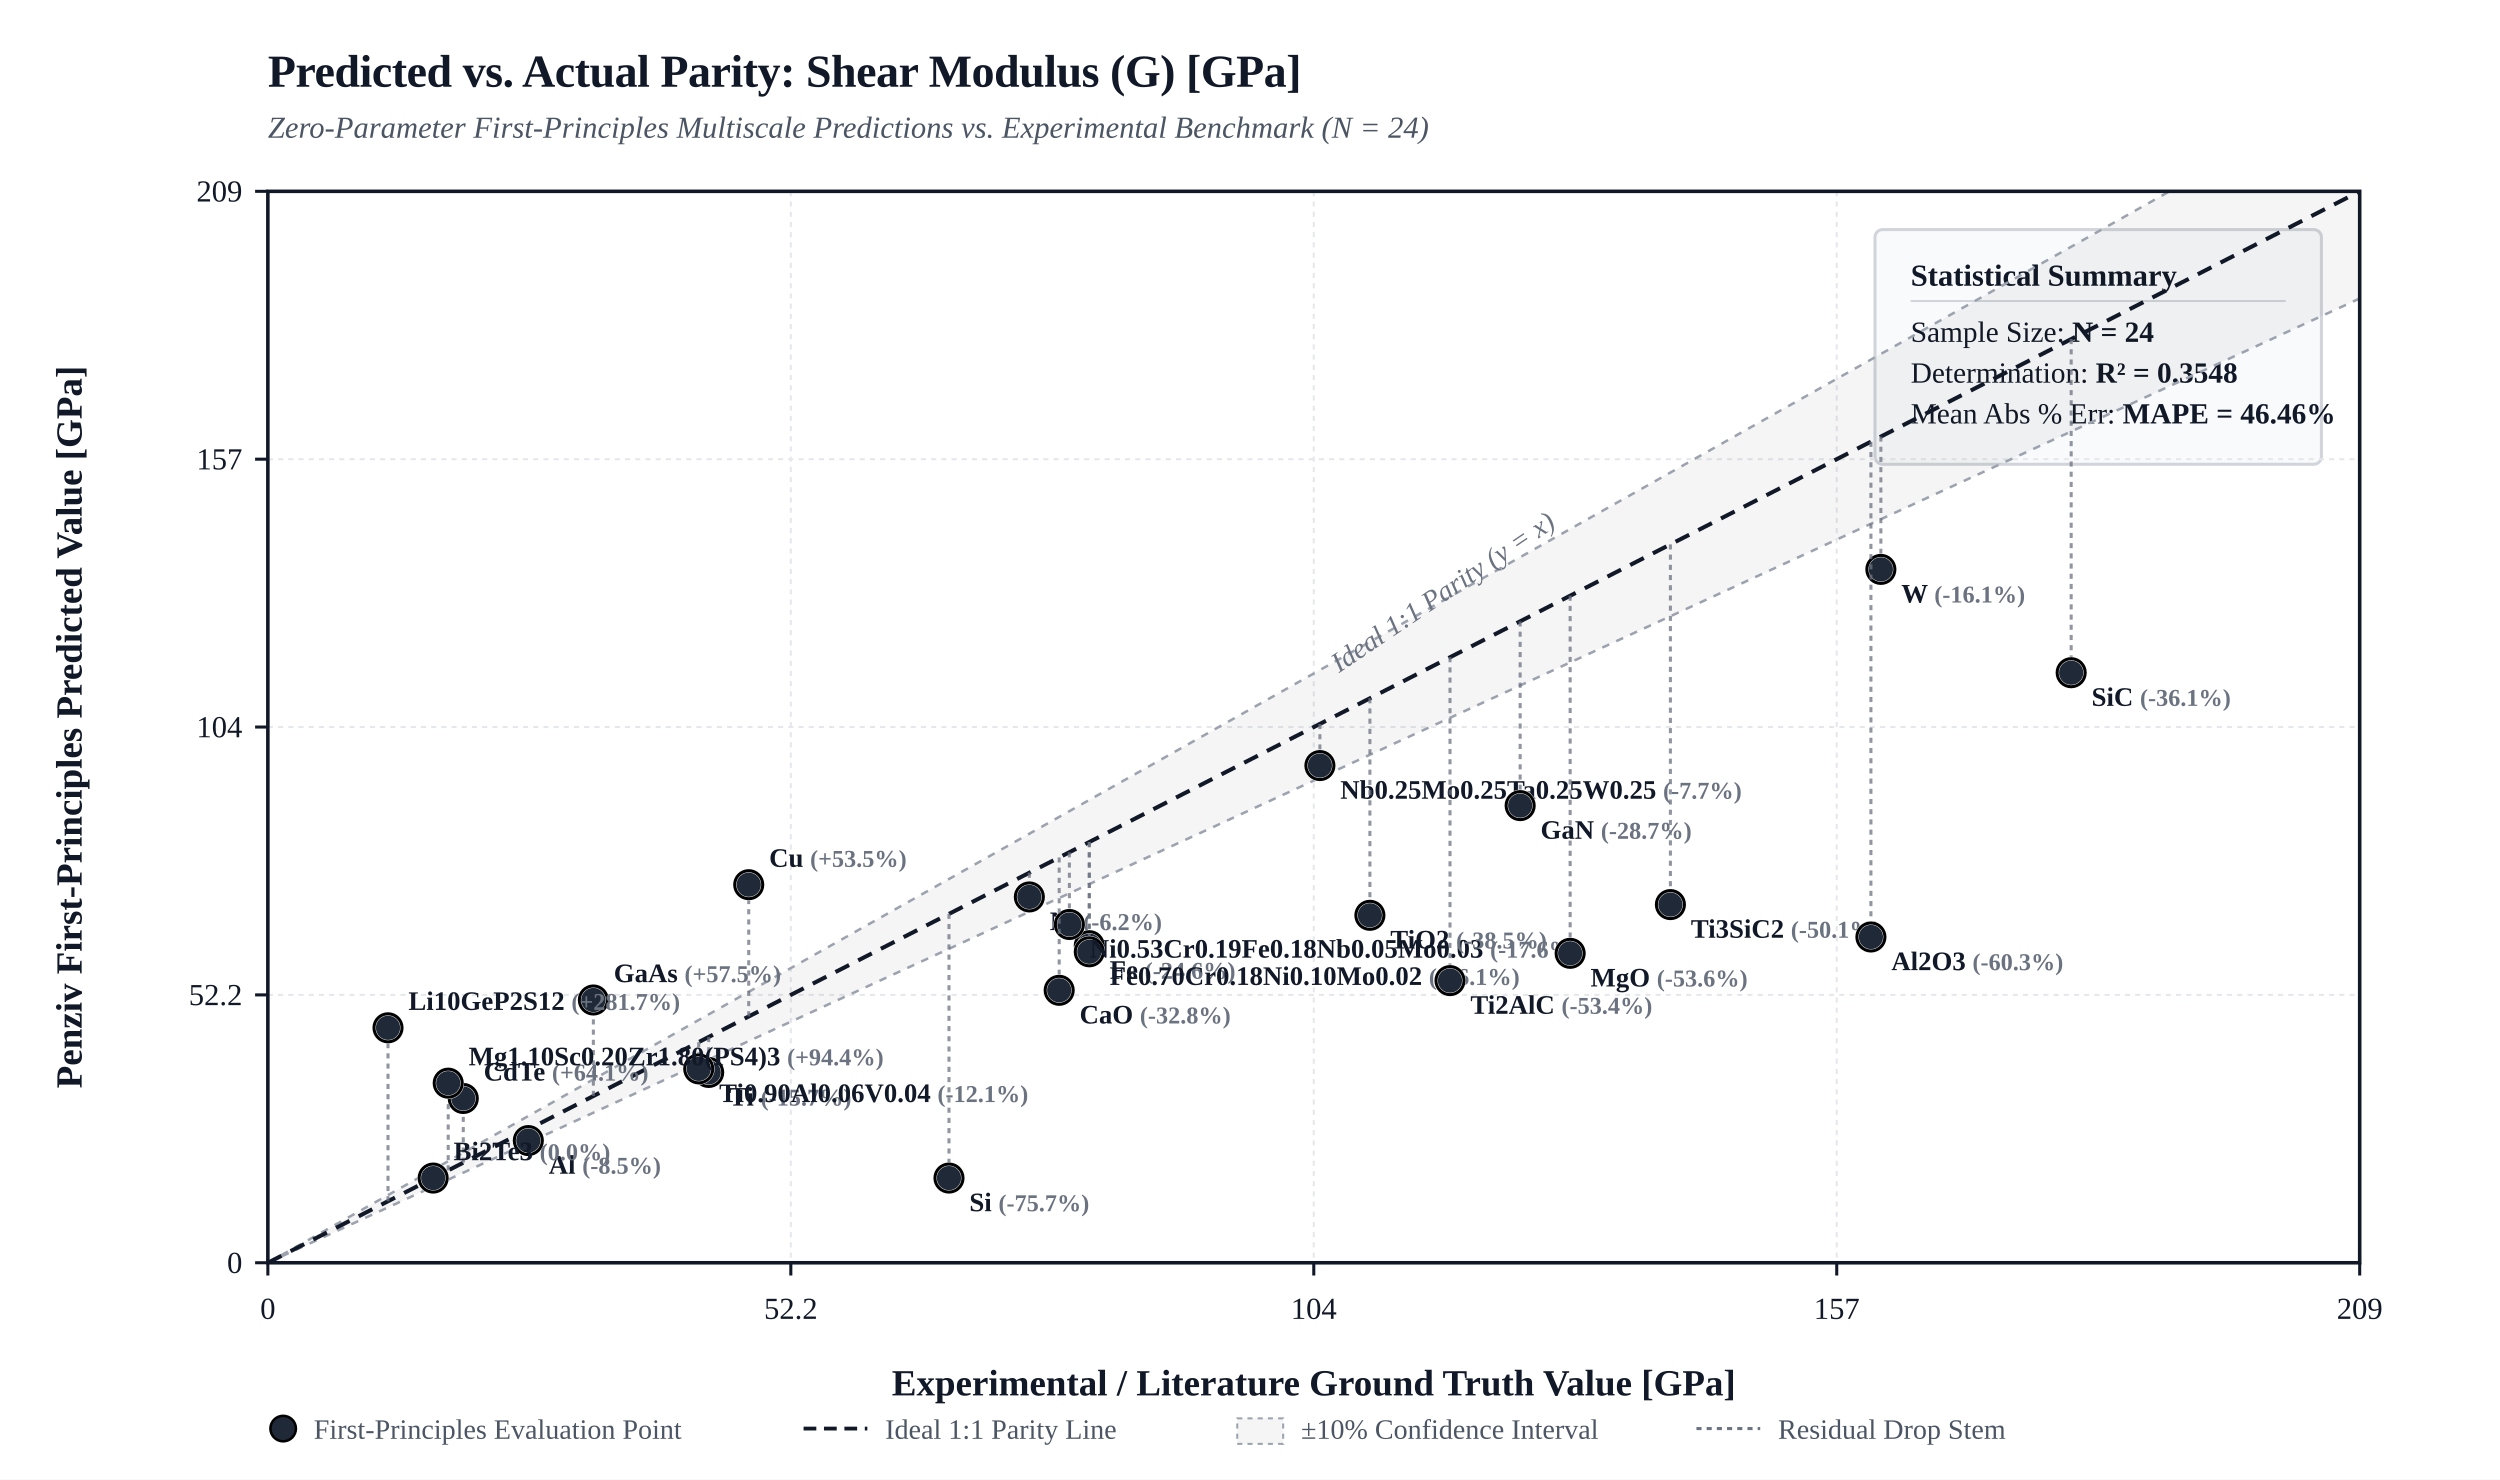
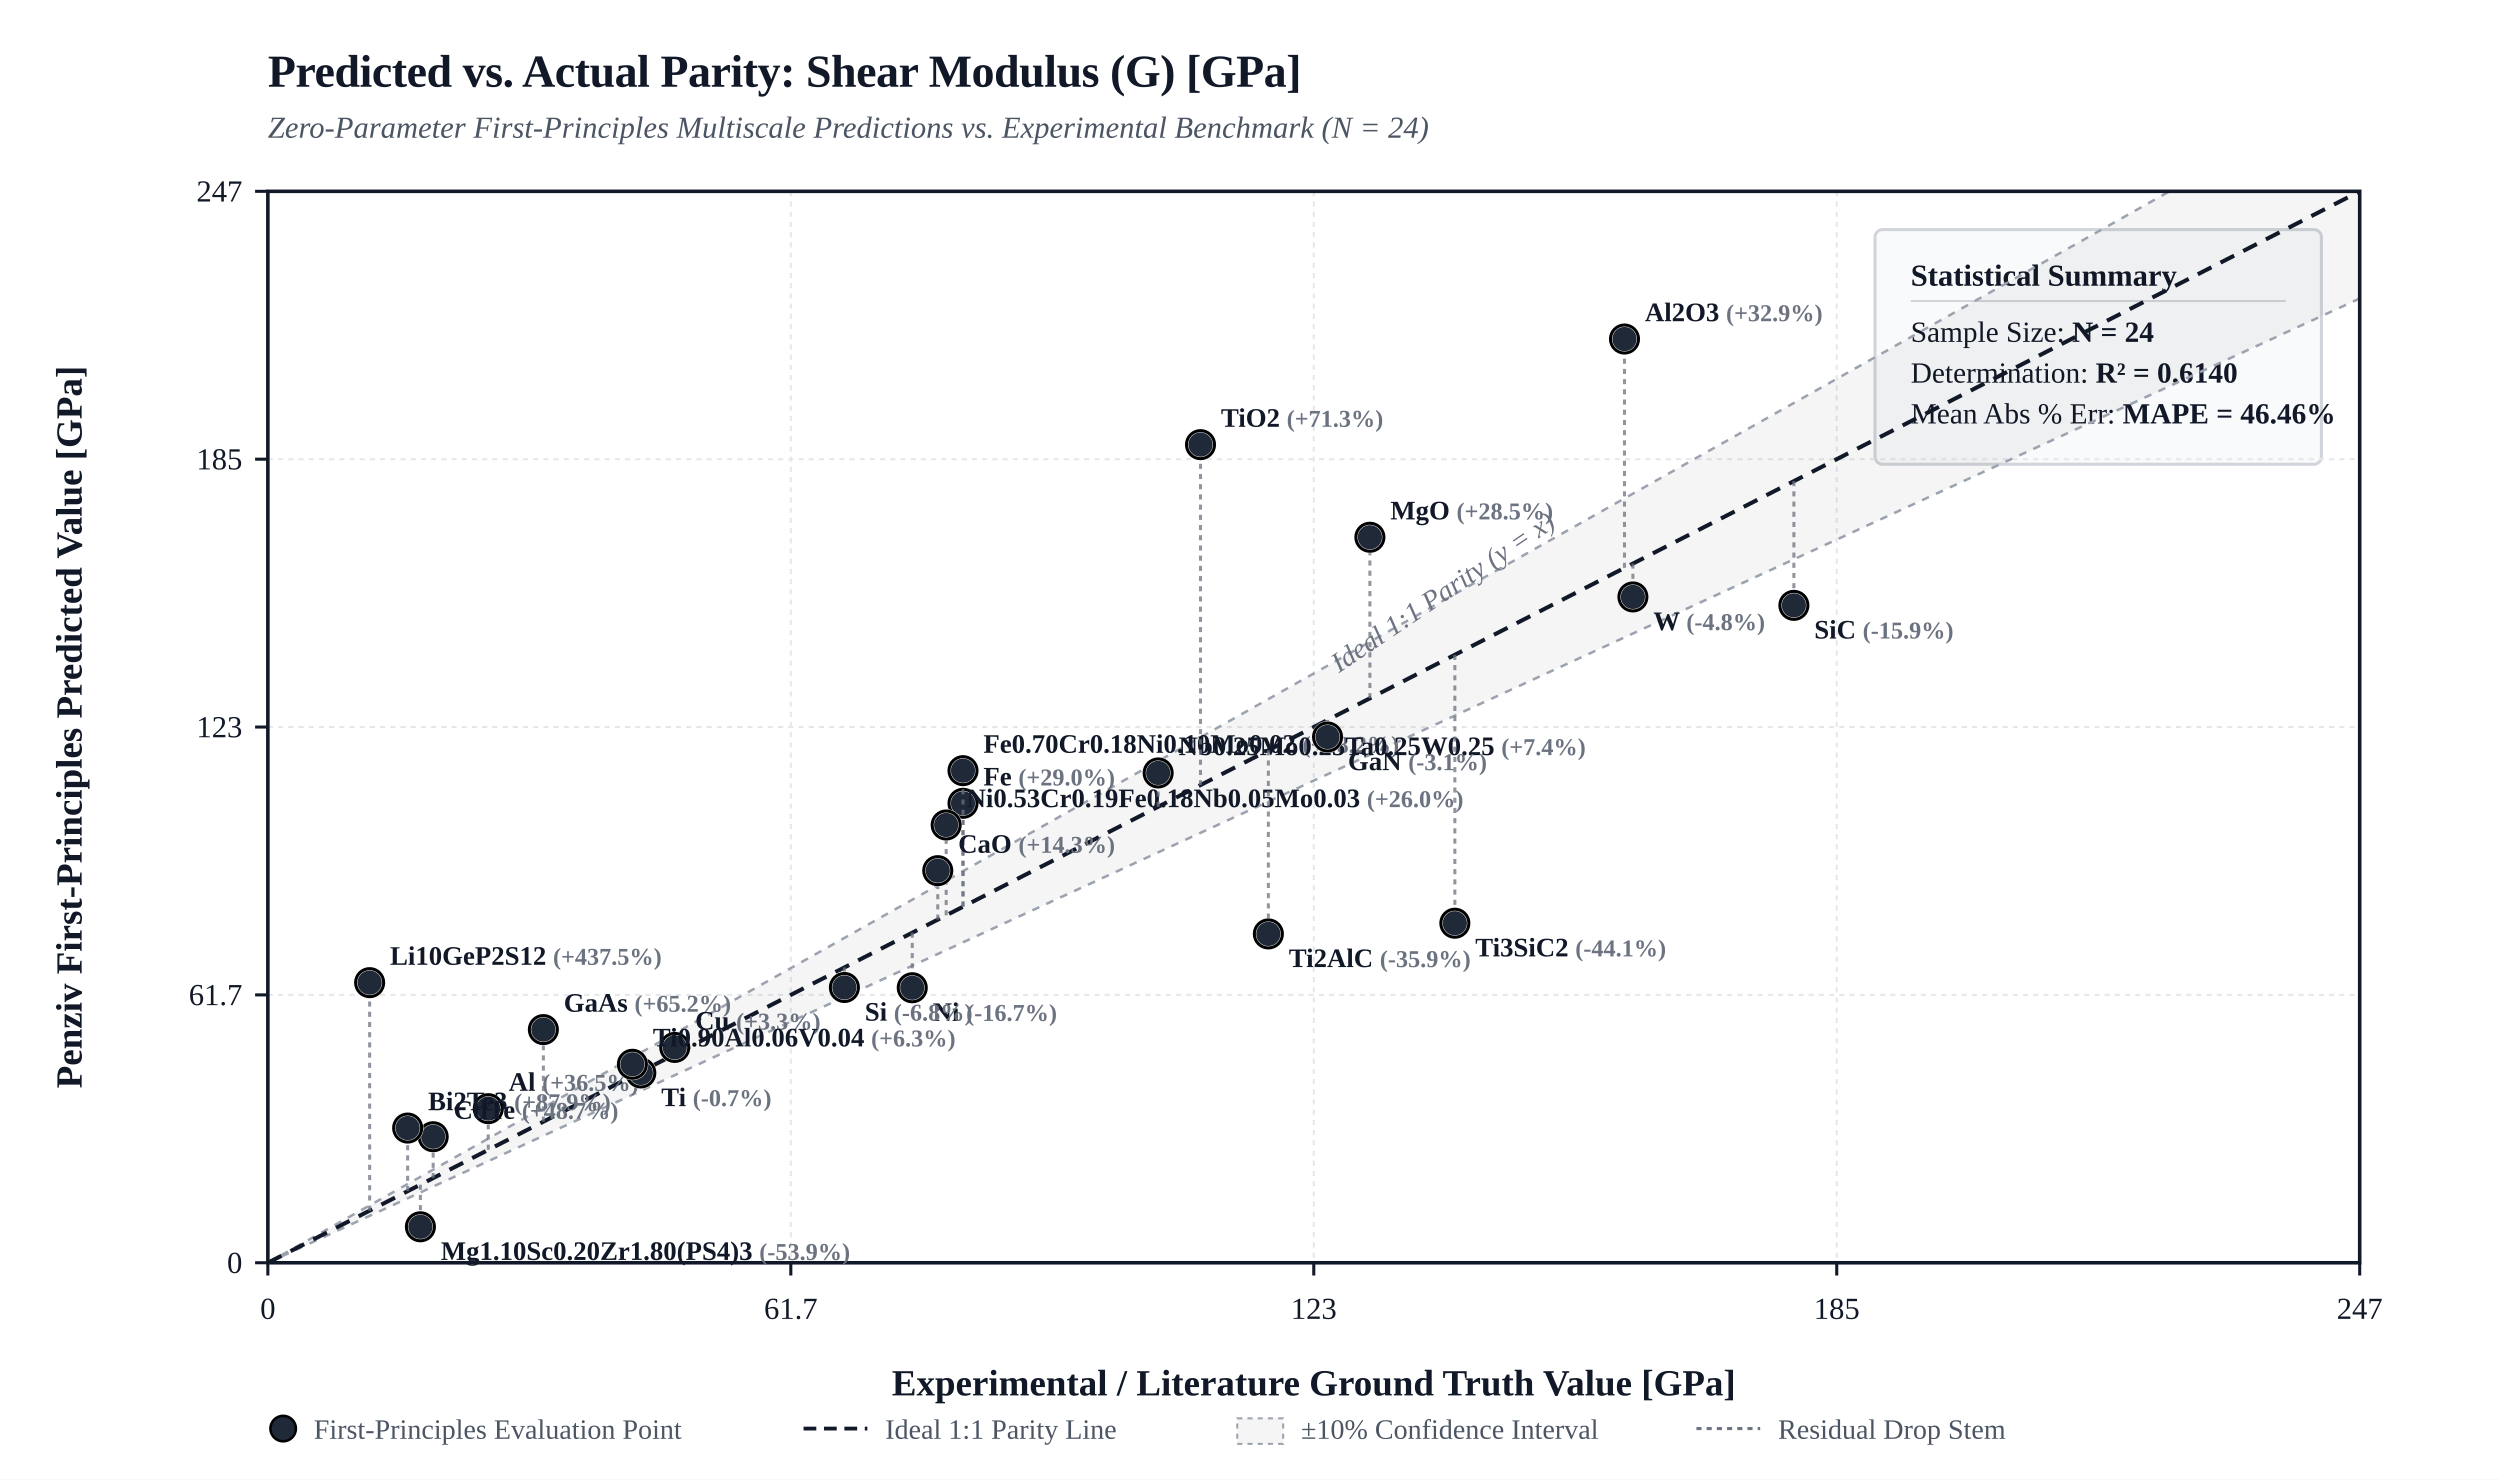
<svg xmlns="http://www.w3.org/2000/svg" viewBox="0 0 980 580" width="100%" height="auto" style="background-color: #FFFFFF; border: 1px solid #E5E7EB; border-radius: 4px; font-family: 'Times New Roman', Times, 'DejaVu Serif', 'TeX Gyre Termes', Georgia, serif;">
  <defs>
    <clipPath id="plotClip">
      <rect x="105" y="75" width="820" height="420" />
    </clipPath>
  </defs>
  <rect x="0" y="0" width="980" height="580" fill="#FFFFFF" />
  <text x="105" y="34" fill="#111827" font-size="18" font-weight="bold" letter-spacing="-0.01em">Predicted vs. Actual Parity: Shear Modulus (G) [GPa]</text>
  <text x="105" y="54" fill="#4B5563" font-size="12" font-style="italic">Zero-Parameter First-Principles Multiscale Predictions vs. Experimental Benchmark (N = 24)</text>
  <g transform="translate(735, 90)">
    <rect width="175" height="92" rx="3" fill="#F9FAFB" stroke="#D1D5DB" stroke-width="1.2" />
    <text x="14" y="22" fill="#111827" font-size="12" font-weight="bold">Statistical Summary</text>
    <line x1="14" y1="28" x2="161" y2="28" stroke="#D1D5DB" stroke-width="0.8" />
    <text x="14" y="44" fill="#111827" font-size="11.5">Sample Size: <tspan font-weight="bold">N = 24</tspan>
    </text>
-     <text x="14" y="60" fill="#111827" font-size="11.5">Determination: <tspan font-weight="bold">R² = 0.3548</tspan>
+     <text x="14" y="60" fill="#111827" font-size="11.5">Determination: <tspan font-weight="bold">R² = 0.6140</tspan>
    </text>
    <text x="14" y="76" fill="#111827" font-size="11.5">Mean Abs % Err: <tspan font-weight="bold">MAPE = 46.46%</tspan>
    </text>
  </g>
  <line x1="105.0" y1="75" x2="105.0" y2="495" stroke="#E5E7EB" stroke-width="0.8" stroke-dasharray="2,2" />
  <line x1="105" y1="495.0" x2="925" y2="495.0" stroke="#E5E7EB" stroke-width="0.8" stroke-dasharray="2,2" />
  <line x1="100" y1="495.0" x2="105" y2="495.0" stroke="#111827" stroke-width="1.2" />
  <text x="95" y="499.0" fill="#111827" font-size="12" font-weight="500" text-anchor="end">0</text>
  <line x1="105.0" y1="495" x2="105.0" y2="500" stroke="#111827" stroke-width="1.2" />
  <text x="105.0" y="517.0" fill="#111827" font-size="12" font-weight="500" text-anchor="middle">0</text>
  <line x1="310.0" y1="75" x2="310.0" y2="495" stroke="#E5E7EB" stroke-width="0.8" stroke-dasharray="2,2" />
  <line x1="105" y1="390.0" x2="925" y2="390.0" stroke="#E5E7EB" stroke-width="0.8" stroke-dasharray="2,2" />
  <line x1="100" y1="390.0" x2="105" y2="390.0" stroke="#111827" stroke-width="1.2" />
-   <text x="95" y="394.0" fill="#111827" font-size="12" font-weight="500" text-anchor="end">52.2</text>
+   <text x="95" y="394.0" fill="#111827" font-size="12" font-weight="500" text-anchor="end">61.7</text>
  <line x1="310.0" y1="495" x2="310.0" y2="500" stroke="#111827" stroke-width="1.2" />
-   <text x="310.0" y="517.0" fill="#111827" font-size="12" font-weight="500" text-anchor="middle">52.2</text>
+   <text x="310.0" y="517.0" fill="#111827" font-size="12" font-weight="500" text-anchor="middle">61.7</text>
  <line x1="515.0" y1="75" x2="515.0" y2="495" stroke="#E5E7EB" stroke-width="0.8" stroke-dasharray="2,2" />
  <line x1="105" y1="285.0" x2="925" y2="285.0" stroke="#E5E7EB" stroke-width="0.8" stroke-dasharray="2,2" />
  <line x1="100" y1="285.0" x2="105" y2="285.0" stroke="#111827" stroke-width="1.2" />
-   <text x="95" y="289.0" fill="#111827" font-size="12" font-weight="500" text-anchor="end">104</text>
+   <text x="95" y="289.0" fill="#111827" font-size="12" font-weight="500" text-anchor="end">123</text>
  <line x1="515.0" y1="495" x2="515.0" y2="500" stroke="#111827" stroke-width="1.2" />
-   <text x="515.0" y="517.0" fill="#111827" font-size="12" font-weight="500" text-anchor="middle">104</text>
+   <text x="515.0" y="517.0" fill="#111827" font-size="12" font-weight="500" text-anchor="middle">123</text>
  <line x1="720.0" y1="75" x2="720.0" y2="495" stroke="#E5E7EB" stroke-width="0.8" stroke-dasharray="2,2" />
  <line x1="105" y1="180.0" x2="925" y2="180.0" stroke="#E5E7EB" stroke-width="0.8" stroke-dasharray="2,2" />
  <line x1="100" y1="180.0" x2="105" y2="180.0" stroke="#111827" stroke-width="1.2" />
-   <text x="95" y="184.0" fill="#111827" font-size="12" font-weight="500" text-anchor="end">157</text>
+   <text x="95" y="184.0" fill="#111827" font-size="12" font-weight="500" text-anchor="end">185</text>
  <line x1="720.0" y1="495" x2="720.0" y2="500" stroke="#111827" stroke-width="1.2" />
-   <text x="720.0" y="517.0" fill="#111827" font-size="12" font-weight="500" text-anchor="middle">157</text>
+   <text x="720.0" y="517.0" fill="#111827" font-size="12" font-weight="500" text-anchor="middle">185</text>
  <line x1="925.0" y1="75" x2="925.0" y2="495" stroke="#E5E7EB" stroke-width="0.8" stroke-dasharray="2,2" />
  <line x1="105" y1="75.0" x2="925" y2="75.0" stroke="#E5E7EB" stroke-width="0.8" stroke-dasharray="2,2" />
  <line x1="100" y1="75.0" x2="105" y2="75.0" stroke="#111827" stroke-width="1.2" />
-   <text x="95" y="79.0" fill="#111827" font-size="12" font-weight="500" text-anchor="end">209</text>
+   <text x="95" y="79.0" fill="#111827" font-size="12" font-weight="500" text-anchor="end">247</text>
  <line x1="925.0" y1="495" x2="925.0" y2="500" stroke="#111827" stroke-width="1.2" />
-   <text x="925.0" y="517.0" fill="#111827" font-size="12" font-weight="500" text-anchor="middle">209</text>
+   <text x="925.0" y="517.0" fill="#111827" font-size="12" font-weight="500" text-anchor="middle">247</text>
  <polygon points="105.0,495.0 925.0,33.0 925.0,117.0 105.0,495.0" fill="rgba(0, 0, 0, 0.04)" clip-path="url(#plotClip)" />
  <line x1="105.0" y1="495.0" x2="925.0" y2="33.0" stroke="#9CA3AF" stroke-width="1.0" stroke-dasharray="3,3" clip-path="url(#plotClip)" />
  <line x1="105.0" y1="495.0" x2="925.0" y2="117.0" stroke="#9CA3AF" stroke-width="1.0" stroke-dasharray="3,3" clip-path="url(#plotClip)" />
  <line x1="105.0" y1="495.0" x2="925.0" y2="75.0" stroke="#111827" stroke-width="1.6" stroke-dasharray="6,4" clip-path="url(#plotClip)" />
  <text x="535.0" y="273.0" fill="#6B7280" font-size="11" font-style="italic" transform="rotate(-34 515.0 285.0)">Ideal 1:1 Parity (y = x)</text>
  <rect x="105" y="75" width="820" height="420" fill="none" stroke="#111827" stroke-width="1.4" />
  <text x="515.0" y="547.0" fill="#111827" font-size="14.5" font-weight="bold" text-anchor="middle">Experimental / Literature Ground Truth Value [GPa]</text>
  <text x="32" y="285.0" fill="#111827" font-size="14.5" font-weight="bold" text-anchor="middle" transform="rotate(-90 32 285.0)">Penziv First-Principles Predicted Value [GPa]</text>
-   <line x1="293.5" y1="398.4" x2="293.5" y2="346.8" stroke="#6B7280" stroke-width="1.2" stroke-dasharray="2,2" opacity="0.75" clip-path="url(#plotClip)" />
-   <circle cx="293.5" cy="346.8" r="5.5" fill="#1F2937" stroke="#FFFFFF" stroke-width="1.5" />
-   <circle cx="293.5" cy="346.8" r="5.5" fill="none" stroke="#000000" stroke-width="1.2" />
-   <text x="301.5" y="339.8" fill="#111827" font-size="10.5" font-weight="600" text-anchor="start">Cu <tspan fill="#6B7280" font-size="9.5">(+53.5%)</tspan>
+   <line x1="264.5" y1="413.3" x2="264.5" y2="410.6" stroke="#6B7280" stroke-width="1.2" stroke-dasharray="2,2" opacity="0.75" clip-path="url(#plotClip)" />
+   <circle cx="264.5" cy="410.6" r="5.5" fill="#1F2937" stroke="#FFFFFF" stroke-width="1.5" />
+   <circle cx="264.5" cy="410.6" r="5.5" fill="none" stroke="#000000" stroke-width="1.2" />
+   <text x="272.5" y="403.6" fill="#111827" font-size="10.5" font-weight="600" text-anchor="start">Cu <tspan fill="#6B7280" font-size="9.5">(+3.3%)</tspan>
  </text>
-   <line x1="207.1" y1="442.7" x2="207.1" y2="447.1" stroke="#6B7280" stroke-width="1.2" stroke-dasharray="2,2" opacity="0.75" clip-path="url(#plotClip)" />
-   <circle cx="207.1" cy="447.1" r="5.5" fill="#1F2937" stroke="#FFFFFF" stroke-width="1.5" />
-   <circle cx="207.1" cy="447.1" r="5.5" fill="none" stroke="#000000" stroke-width="1.2" />
-   <text x="215.1" y="460.1" fill="#111827" font-size="10.5" font-weight="600" text-anchor="start">Al <tspan fill="#6B7280" font-size="9.5">(-8.5%)</tspan>
+   <line x1="191.4" y1="450.7" x2="191.4" y2="434.6" stroke="#6B7280" stroke-width="1.2" stroke-dasharray="2,2" opacity="0.75" clip-path="url(#plotClip)" />
+   <circle cx="191.4" cy="434.6" r="5.5" fill="#1F2937" stroke="#FFFFFF" stroke-width="1.5" />
+   <circle cx="191.4" cy="434.6" r="5.5" fill="none" stroke="#000000" stroke-width="1.2" />
+   <text x="199.4" y="427.6" fill="#111827" font-size="10.5" font-weight="600" text-anchor="start">Al <tspan fill="#6B7280" font-size="9.5">(+36.5%)</tspan>
  </text>
-   <line x1="403.5" y1="342.1" x2="403.5" y2="351.6" stroke="#6B7280" stroke-width="1.2" stroke-dasharray="2,2" opacity="0.75" clip-path="url(#plotClip)" />
-   <circle cx="403.5" cy="351.6" r="5.5" fill="#1F2937" stroke="#FFFFFF" stroke-width="1.5" />
-   <circle cx="403.5" cy="351.6" r="5.5" fill="none" stroke="#000000" stroke-width="1.2" />
-   <text x="411.5" y="364.6" fill="#111827" font-size="10.5" font-weight="600" text-anchor="start">Ni <tspan fill="#6B7280" font-size="9.5">(-6.2%)</tspan>
+   <line x1="357.6" y1="365.6" x2="357.6" y2="387.2" stroke="#6B7280" stroke-width="1.2" stroke-dasharray="2,2" opacity="0.75" clip-path="url(#plotClip)" />
+   <circle cx="357.6" cy="387.2" r="5.5" fill="#1F2937" stroke="#FFFFFF" stroke-width="1.5" />
+   <circle cx="357.6" cy="387.2" r="5.5" fill="none" stroke="#000000" stroke-width="1.2" />
+   <text x="365.6" y="400.2" fill="#111827" font-size="10.5" font-weight="600" text-anchor="start">Ni <tspan fill="#6B7280" font-size="9.5">(-16.7%)</tspan>
  </text>
-   <line x1="277.8" y1="406.5" x2="277.8" y2="420.4" stroke="#6B7280" stroke-width="1.2" stroke-dasharray="2,2" opacity="0.75" clip-path="url(#plotClip)" />
-   <circle cx="277.8" cy="420.4" r="5.5" fill="#1F2937" stroke="#FFFFFF" stroke-width="1.5" />
-   <circle cx="277.8" cy="420.4" r="5.5" fill="none" stroke="#000000" stroke-width="1.2" />
-   <text x="285.8" y="433.4" fill="#111827" font-size="10.5" font-weight="600" text-anchor="start">Ti <tspan fill="#6B7280" font-size="9.5">(-15.7%)</tspan>
+   <line x1="251.2" y1="420.1" x2="251.2" y2="420.6" stroke="#6B7280" stroke-width="1.2" stroke-dasharray="2,2" opacity="0.75" clip-path="url(#plotClip)" />
+   <circle cx="251.2" cy="420.6" r="5.5" fill="#1F2937" stroke="#FFFFFF" stroke-width="1.5" />
+   <circle cx="251.2" cy="420.6" r="5.5" fill="none" stroke="#000000" stroke-width="1.2" />
+   <text x="259.2" y="433.6" fill="#111827" font-size="10.5" font-weight="600" text-anchor="start">Ti <tspan fill="#6B7280" font-size="9.5">(-0.7%)</tspan>
  </text>
-   <line x1="737.3" y1="171.1" x2="737.3" y2="223.2" stroke="#6B7280" stroke-width="1.2" stroke-dasharray="2,2" opacity="0.75" clip-path="url(#plotClip)" />
-   <circle cx="737.3" cy="223.2" r="5.5" fill="#1F2937" stroke="#FFFFFF" stroke-width="1.5" />
-   <circle cx="737.3" cy="223.2" r="5.5" fill="none" stroke="#000000" stroke-width="1.2" />
-   <text x="745.3" y="236.2" fill="#111827" font-size="10.5" font-weight="600" text-anchor="start">W <tspan fill="#6B7280" font-size="9.5">(-16.1%)</tspan>
+   <line x1="640.1" y1="220.9" x2="640.1" y2="234.0" stroke="#6B7280" stroke-width="1.2" stroke-dasharray="2,2" opacity="0.75" clip-path="url(#plotClip)" />
+   <circle cx="640.1" cy="234.0" r="5.5" fill="#1F2937" stroke="#FFFFFF" stroke-width="1.5" />
+   <circle cx="640.1" cy="234.0" r="5.5" fill="none" stroke="#000000" stroke-width="1.2" />
+   <text x="648.1" y="247.0" fill="#111827" font-size="10.5" font-weight="600" text-anchor="start">W <tspan fill="#6B7280" font-size="9.5">(-4.8%)</tspan>
  </text>
-   <line x1="427.0" y1="330.1" x2="427.0" y2="370.7" stroke="#6B7280" stroke-width="1.2" stroke-dasharray="2,2" opacity="0.75" clip-path="url(#plotClip)" />
-   <circle cx="427.0" cy="370.7" r="5.5" fill="#1F2937" stroke="#FFFFFF" stroke-width="1.5" />
-   <circle cx="427.0" cy="370.7" r="5.5" fill="none" stroke="#000000" stroke-width="1.2" />
-   <text x="435.0" y="383.7" fill="#111827" font-size="10.5" font-weight="600" text-anchor="start">Fe <tspan fill="#6B7280" font-size="9.5">(-24.6%)</tspan>
+   <line x1="377.5" y1="355.4" x2="377.5" y2="314.9" stroke="#6B7280" stroke-width="1.2" stroke-dasharray="2,2" opacity="0.75" clip-path="url(#plotClip)" />
+   <circle cx="377.5" cy="314.9" r="5.5" fill="#1F2937" stroke="#FFFFFF" stroke-width="1.5" />
+   <circle cx="377.5" cy="314.9" r="5.5" fill="none" stroke="#000000" stroke-width="1.2" />
+   <text x="385.5" y="307.9" fill="#111827" font-size="10.5" font-weight="600" text-anchor="start">Fe <tspan fill="#6B7280" font-size="9.5">(+29.0%)</tspan>
  </text>
-   <line x1="427.0" y1="330.1" x2="427.0" y2="373.1" stroke="#6B7280" stroke-width="1.2" stroke-dasharray="2,2" opacity="0.75" clip-path="url(#plotClip)" />
-   <circle cx="427.0" cy="373.1" r="5.5" fill="#1F2937" stroke="#FFFFFF" stroke-width="1.5" />
-   <circle cx="427.0" cy="373.1" r="5.5" fill="none" stroke="#000000" stroke-width="1.2" />
-   <text x="435.0" y="386.1" fill="#111827" font-size="10.5" font-weight="600" text-anchor="start">Fe0.70Cr0.18Ni0.10Mo0.02 <tspan fill="#6B7280" font-size="9.5">(-26.1%)</tspan>
+   <line x1="377.5" y1="355.4" x2="377.5" y2="302.1" stroke="#6B7280" stroke-width="1.2" stroke-dasharray="2,2" opacity="0.75" clip-path="url(#plotClip)" />
+   <circle cx="377.5" cy="302.1" r="5.5" fill="#1F2937" stroke="#FFFFFF" stroke-width="1.5" />
+   <circle cx="377.5" cy="302.1" r="5.5" fill="none" stroke="#000000" stroke-width="1.2" />
+   <text x="385.5" y="295.1" fill="#111827" font-size="10.5" font-weight="600" text-anchor="start">Fe0.70Cr0.18Ni0.10Mo0.02 <tspan fill="#6B7280" font-size="9.5">(+38.2%)</tspan>
  </text>
-   <line x1="419.2" y1="334.1" x2="419.2" y2="362.4" stroke="#6B7280" stroke-width="1.2" stroke-dasharray="2,2" opacity="0.75" clip-path="url(#plotClip)" />
-   <circle cx="419.2" cy="362.4" r="5.5" fill="#1F2937" stroke="#FFFFFF" stroke-width="1.5" />
-   <circle cx="419.2" cy="362.4" r="5.5" fill="none" stroke="#000000" stroke-width="1.2" />
-   <text x="427.2" y="375.4" fill="#111827" font-size="10.5" font-weight="600" text-anchor="start">Ni0.53Cr0.19Fe0.18Nb0.05Mo0.03 <tspan fill="#6B7280" font-size="9.5">(-17.6%)</tspan>
+   <line x1="370.9" y1="358.8" x2="370.9" y2="323.4" stroke="#6B7280" stroke-width="1.2" stroke-dasharray="2,2" opacity="0.75" clip-path="url(#plotClip)" />
+   <circle cx="370.9" cy="323.4" r="5.5" fill="#1F2937" stroke="#FFFFFF" stroke-width="1.5" />
+   <circle cx="370.9" cy="323.4" r="5.5" fill="none" stroke="#000000" stroke-width="1.2" />
+   <text x="378.9" y="316.4" fill="#111827" font-size="10.5" font-weight="600" text-anchor="start">Ni0.53Cr0.19Fe0.18Nb0.05Mo0.03 <tspan fill="#6B7280" font-size="9.5">(+26.0%)</tspan>
  </text>
-   <line x1="273.9" y1="408.5" x2="273.9" y2="419.0" stroke="#6B7280" stroke-width="1.2" stroke-dasharray="2,2" opacity="0.75" clip-path="url(#plotClip)" />
-   <circle cx="273.9" cy="419.0" r="5.5" fill="#1F2937" stroke="#FFFFFF" stroke-width="1.5" />
-   <circle cx="273.9" cy="419.0" r="5.5" fill="none" stroke="#000000" stroke-width="1.2" />
-   <text x="281.9" y="432.0" fill="#111827" font-size="10.5" font-weight="600" text-anchor="start">Ti0.90Al0.06V0.04 <tspan fill="#6B7280" font-size="9.5">(-12.1%)</tspan>
+   <line x1="247.9" y1="421.8" x2="247.9" y2="417.2" stroke="#6B7280" stroke-width="1.2" stroke-dasharray="2,2" opacity="0.75" clip-path="url(#plotClip)" />
+   <circle cx="247.9" cy="417.2" r="5.5" fill="#1F2937" stroke="#FFFFFF" stroke-width="1.5" />
+   <circle cx="247.9" cy="417.2" r="5.5" fill="none" stroke="#000000" stroke-width="1.2" />
+   <text x="255.9" y="410.2" fill="#111827" font-size="10.5" font-weight="600" text-anchor="start">Ti0.90Al0.06V0.04 <tspan fill="#6B7280" font-size="9.5">(+6.3%)</tspan>
  </text>
-   <line x1="517.4" y1="283.8" x2="517.4" y2="300.1" stroke="#6B7280" stroke-width="1.2" stroke-dasharray="2,2" opacity="0.75" clip-path="url(#plotClip)" />
-   <circle cx="517.4" cy="300.1" r="5.5" fill="#1F2937" stroke="#FFFFFF" stroke-width="1.5" />
-   <circle cx="517.4" cy="300.1" r="5.5" fill="none" stroke="#000000" stroke-width="1.2" />
-   <text x="525.4" y="313.1" fill="#111827" font-size="10.5" font-weight="600" text-anchor="start">Nb0.25Mo0.25Ta0.25W0.25 <tspan fill="#6B7280" font-size="9.5">(-7.7%)</tspan>
+   <line x1="454.0" y1="316.3" x2="454.0" y2="303.0" stroke="#6B7280" stroke-width="1.2" stroke-dasharray="2,2" opacity="0.75" clip-path="url(#plotClip)" />
+   <circle cx="454.0" cy="303.0" r="5.5" fill="#1F2937" stroke="#FFFFFF" stroke-width="1.5" />
+   <circle cx="454.0" cy="303.0" r="5.5" fill="none" stroke="#000000" stroke-width="1.2" />
+   <text x="462.0" y="296.0" fill="#111827" font-size="10.5" font-weight="600" text-anchor="start">Nb0.25Mo0.25Ta0.25W0.25 <tspan fill="#6B7280" font-size="9.5">(+7.4%)</tspan>
  </text>
-   <line x1="654.8" y1="213.4" x2="654.8" y2="354.6" stroke="#6B7280" stroke-width="1.2" stroke-dasharray="2,2" opacity="0.75" clip-path="url(#plotClip)" />
-   <circle cx="654.8" cy="354.6" r="5.5" fill="#1F2937" stroke="#FFFFFF" stroke-width="1.5" />
-   <circle cx="654.8" cy="354.6" r="5.5" fill="none" stroke="#000000" stroke-width="1.2" />
-   <text x="662.8" y="367.6" fill="#111827" font-size="10.5" font-weight="600" text-anchor="start">Ti3SiC2 <tspan fill="#6B7280" font-size="9.5">(-50.1%)</tspan>
+   <line x1="570.3" y1="256.7" x2="570.3" y2="361.9" stroke="#6B7280" stroke-width="1.2" stroke-dasharray="2,2" opacity="0.75" clip-path="url(#plotClip)" />
+   <circle cx="570.3" cy="361.9" r="5.5" fill="#1F2937" stroke="#FFFFFF" stroke-width="1.5" />
+   <circle cx="570.3" cy="361.9" r="5.5" fill="none" stroke="#000000" stroke-width="1.2" />
+   <text x="578.3" y="374.9" fill="#111827" font-size="10.5" font-weight="600" text-anchor="start">Ti3SiC2 <tspan fill="#6B7280" font-size="9.5">(-44.1%)</tspan>
  </text>
-   <line x1="568.4" y1="257.6" x2="568.4" y2="384.4" stroke="#6B7280" stroke-width="1.2" stroke-dasharray="2,2" opacity="0.75" clip-path="url(#plotClip)" />
-   <circle cx="568.4" cy="384.4" r="5.5" fill="#1F2937" stroke="#FFFFFF" stroke-width="1.5" />
-   <circle cx="568.4" cy="384.4" r="5.5" fill="none" stroke="#000000" stroke-width="1.2" />
-   <text x="576.4" y="397.4" fill="#111827" font-size="10.5" font-weight="600" text-anchor="start">Ti2AlC <tspan fill="#6B7280" font-size="9.5">(-53.4%)</tspan>
+   <line x1="497.2" y1="294.1" x2="497.2" y2="366.1" stroke="#6B7280" stroke-width="1.2" stroke-dasharray="2,2" opacity="0.75" clip-path="url(#plotClip)" />
+   <circle cx="497.2" cy="366.1" r="5.5" fill="#1F2937" stroke="#FFFFFF" stroke-width="1.5" />
+   <circle cx="497.2" cy="366.1" r="5.5" fill="none" stroke="#000000" stroke-width="1.2" />
+   <text x="505.2" y="379.1" fill="#111827" font-size="10.5" font-weight="600" text-anchor="start">Ti2AlC <tspan fill="#6B7280" font-size="9.5">(-35.9%)</tspan>
  </text>
-   <line x1="415.2" y1="336.1" x2="415.2" y2="388.2" stroke="#6B7280" stroke-width="1.2" stroke-dasharray="2,2" opacity="0.75" clip-path="url(#plotClip)" />
-   <circle cx="415.2" cy="388.2" r="5.5" fill="#1F2937" stroke="#FFFFFF" stroke-width="1.5" />
-   <circle cx="415.2" cy="388.2" r="5.5" fill="none" stroke="#000000" stroke-width="1.2" />
-   <text x="423.2" y="401.2" fill="#111827" font-size="10.5" font-weight="600" text-anchor="start">CaO <tspan fill="#6B7280" font-size="9.5">(-32.8%)</tspan>
+   <line x1="367.6" y1="360.5" x2="367.6" y2="341.3" stroke="#6B7280" stroke-width="1.2" stroke-dasharray="2,2" opacity="0.75" clip-path="url(#plotClip)" />
+   <circle cx="367.6" cy="341.3" r="5.5" fill="#1F2937" stroke="#FFFFFF" stroke-width="1.5" />
+   <circle cx="367.6" cy="341.3" r="5.5" fill="none" stroke="#000000" stroke-width="1.2" />
+   <text x="375.6" y="334.3" fill="#111827" font-size="10.5" font-weight="600" text-anchor="start">CaO <tspan fill="#6B7280" font-size="9.5">(+14.3%)</tspan>
  </text>
-   <line x1="615.5" y1="233.5" x2="615.5" y2="373.7" stroke="#6B7280" stroke-width="1.2" stroke-dasharray="2,2" opacity="0.75" clip-path="url(#plotClip)" />
-   <circle cx="615.5" cy="373.7" r="5.5" fill="#1F2937" stroke="#FFFFFF" stroke-width="1.5" />
-   <circle cx="615.5" cy="373.7" r="5.5" fill="none" stroke="#000000" stroke-width="1.2" />
-   <text x="623.5" y="386.7" fill="#111827" font-size="10.5" font-weight="600" text-anchor="start">MgO <tspan fill="#6B7280" font-size="9.5">(-53.6%)</tspan>
+   <line x1="537.0" y1="273.7" x2="537.0" y2="210.6" stroke="#6B7280" stroke-width="1.2" stroke-dasharray="2,2" opacity="0.75" clip-path="url(#plotClip)" />
+   <circle cx="537.0" cy="210.6" r="5.5" fill="#1F2937" stroke="#FFFFFF" stroke-width="1.5" />
+   <circle cx="537.0" cy="210.6" r="5.5" fill="none" stroke="#000000" stroke-width="1.2" />
+   <text x="545.0" y="203.6" fill="#111827" font-size="10.5" font-weight="600" text-anchor="start">MgO <tspan fill="#6B7280" font-size="9.5">(+28.5%)</tspan>
  </text>
-   <line x1="733.4" y1="173.2" x2="733.4" y2="367.3" stroke="#6B7280" stroke-width="1.2" stroke-dasharray="2,2" opacity="0.75" clip-path="url(#plotClip)" />
-   <circle cx="733.4" cy="367.3" r="5.5" fill="#1F2937" stroke="#FFFFFF" stroke-width="1.5" />
-   <circle cx="733.4" cy="367.3" r="5.5" fill="none" stroke="#000000" stroke-width="1.2" />
-   <text x="741.4" y="380.3" fill="#111827" font-size="10.5" font-weight="600" text-anchor="start">Al2O3 <tspan fill="#6B7280" font-size="9.5">(-60.3%)</tspan>
+   <line x1="636.8" y1="222.6" x2="636.8" y2="132.9" stroke="#6B7280" stroke-width="1.2" stroke-dasharray="2,2" opacity="0.75" clip-path="url(#plotClip)" />
+   <circle cx="636.8" cy="132.9" r="5.5" fill="#1F2937" stroke="#FFFFFF" stroke-width="1.5" />
+   <circle cx="636.8" cy="132.9" r="5.5" fill="none" stroke="#000000" stroke-width="1.2" />
+   <text x="644.8" y="125.9" fill="#111827" font-size="10.5" font-weight="600" text-anchor="start">Al2O3 <tspan fill="#6B7280" font-size="9.5">(+32.9%)</tspan>
  </text>
-   <line x1="537.0" y1="273.7" x2="537.0" y2="358.8" stroke="#6B7280" stroke-width="1.2" stroke-dasharray="2,2" opacity="0.75" clip-path="url(#plotClip)" />
-   <circle cx="537.0" cy="358.8" r="5.5" fill="#1F2937" stroke="#FFFFFF" stroke-width="1.5" />
-   <circle cx="537.0" cy="358.8" r="5.5" fill="none" stroke="#000000" stroke-width="1.2" />
-   <text x="545.0" y="371.8" fill="#111827" font-size="10.5" font-weight="600" text-anchor="start">TiO2 <tspan fill="#6B7280" font-size="9.5">(-38.5%)</tspan>
+   <line x1="470.6" y1="307.8" x2="470.6" y2="174.3" stroke="#6B7280" stroke-width="1.2" stroke-dasharray="2,2" opacity="0.75" clip-path="url(#plotClip)" />
+   <circle cx="470.6" cy="174.3" r="5.5" fill="#1F2937" stroke="#FFFFFF" stroke-width="1.5" />
+   <circle cx="470.6" cy="174.3" r="5.5" fill="none" stroke="#000000" stroke-width="1.2" />
+   <text x="478.6" y="167.3" fill="#111827" font-size="10.5" font-weight="600" text-anchor="start">TiO2 <tspan fill="#6B7280" font-size="9.5">(+71.3%)</tspan>
  </text>
-   <line x1="811.9" y1="132.9" x2="811.9" y2="263.7" stroke="#6B7280" stroke-width="1.2" stroke-dasharray="2,2" opacity="0.75" clip-path="url(#plotClip)" />
-   <circle cx="811.9" cy="263.7" r="5.5" fill="#1F2937" stroke="#FFFFFF" stroke-width="1.5" />
-   <circle cx="811.9" cy="263.7" r="5.5" fill="none" stroke="#000000" stroke-width="1.2" />
-   <text x="819.9" y="276.7" fill="#111827" font-size="10.5" font-weight="600" text-anchor="start">SiC <tspan fill="#6B7280" font-size="9.5">(-36.1%)</tspan>
+   <line x1="703.2" y1="188.6" x2="703.2" y2="237.3" stroke="#6B7280" stroke-width="1.2" stroke-dasharray="2,2" opacity="0.75" clip-path="url(#plotClip)" />
+   <circle cx="703.2" cy="237.3" r="5.5" fill="#1F2937" stroke="#FFFFFF" stroke-width="1.5" />
+   <circle cx="703.2" cy="237.3" r="5.5" fill="none" stroke="#000000" stroke-width="1.2" />
+   <text x="711.2" y="250.3" fill="#111827" font-size="10.5" font-weight="600" text-anchor="start">SiC <tspan fill="#6B7280" font-size="9.5">(-15.9%)</tspan>
  </text>
-   <line x1="595.9" y1="243.6" x2="595.9" y2="315.8" stroke="#6B7280" stroke-width="1.2" stroke-dasharray="2,2" opacity="0.75" clip-path="url(#plotClip)" />
-   <circle cx="595.9" cy="315.8" r="5.5" fill="#1F2937" stroke="#FFFFFF" stroke-width="1.5" />
-   <circle cx="595.9" cy="315.8" r="5.5" fill="none" stroke="#000000" stroke-width="1.2" />
-   <text x="603.9" y="328.8" fill="#111827" font-size="10.5" font-weight="600" text-anchor="start">GaN <tspan fill="#6B7280" font-size="9.5">(-28.7%)</tspan>
+   <line x1="520.4" y1="282.2" x2="520.4" y2="288.9" stroke="#6B7280" stroke-width="1.2" stroke-dasharray="2,2" opacity="0.75" clip-path="url(#plotClip)" />
+   <circle cx="520.4" cy="288.9" r="5.5" fill="#1F2937" stroke="#FFFFFF" stroke-width="1.5" />
+   <circle cx="520.4" cy="288.9" r="5.5" fill="none" stroke="#000000" stroke-width="1.2" />
+   <text x="528.4" y="301.9" fill="#111827" font-size="10.5" font-weight="600" text-anchor="start">GaN <tspan fill="#6B7280" font-size="9.5">(-3.1%)</tspan>
  </text>
-   <line x1="372.0" y1="358.2" x2="372.0" y2="461.8" stroke="#6B7280" stroke-width="1.2" stroke-dasharray="2,2" opacity="0.75" clip-path="url(#plotClip)" />
-   <circle cx="372.0" cy="461.8" r="5.5" fill="#1F2937" stroke="#FFFFFF" stroke-width="1.5" />
-   <circle cx="372.0" cy="461.8" r="5.5" fill="none" stroke="#000000" stroke-width="1.2" />
-   <text x="380.0" y="474.8" fill="#111827" font-size="10.5" font-weight="600" text-anchor="start">Si <tspan fill="#6B7280" font-size="9.5">(-75.7%)</tspan>
+   <line x1="331.0" y1="379.2" x2="331.0" y2="387.1" stroke="#6B7280" stroke-width="1.2" stroke-dasharray="2,2" opacity="0.75" clip-path="url(#plotClip)" />
+   <circle cx="331.0" cy="387.1" r="5.5" fill="#1F2937" stroke="#FFFFFF" stroke-width="1.5" />
+   <circle cx="331.0" cy="387.1" r="5.5" fill="none" stroke="#000000" stroke-width="1.2" />
+   <text x="339.0" y="400.1" fill="#111827" font-size="10.5" font-weight="600" text-anchor="start">Si <tspan fill="#6B7280" font-size="9.5">(-6.8%)</tspan>
  </text>
-   <line x1="232.6" y1="429.6" x2="232.6" y2="392.0" stroke="#6B7280" stroke-width="1.2" stroke-dasharray="2,2" opacity="0.75" clip-path="url(#plotClip)" />
-   <circle cx="232.6" cy="392.0" r="5.5" fill="#1F2937" stroke="#FFFFFF" stroke-width="1.5" />
-   <circle cx="232.6" cy="392.0" r="5.5" fill="none" stroke="#000000" stroke-width="1.2" />
-   <text x="240.6" y="385.0" fill="#111827" font-size="10.5" font-weight="600" text-anchor="start">GaAs <tspan fill="#6B7280" font-size="9.5">(+57.5%)</tspan>
+   <line x1="213.0" y1="439.7" x2="213.0" y2="403.6" stroke="#6B7280" stroke-width="1.2" stroke-dasharray="2,2" opacity="0.75" clip-path="url(#plotClip)" />
+   <circle cx="213.0" cy="403.6" r="5.5" fill="#1F2937" stroke="#FFFFFF" stroke-width="1.5" />
+   <circle cx="213.0" cy="403.6" r="5.5" fill="none" stroke="#000000" stroke-width="1.2" />
+   <text x="221.0" y="396.6" fill="#111827" font-size="10.5" font-weight="600" text-anchor="start">GaAs <tspan fill="#6B7280" font-size="9.5">(+65.2%)</tspan>
  </text>
-   <line x1="181.6" y1="455.8" x2="181.6" y2="430.6" stroke="#6B7280" stroke-width="1.2" stroke-dasharray="2,2" opacity="0.75" clip-path="url(#plotClip)" />
-   <circle cx="181.6" cy="430.6" r="5.5" fill="#1F2937" stroke="#FFFFFF" stroke-width="1.5" />
-   <circle cx="181.6" cy="430.6" r="5.5" fill="none" stroke="#000000" stroke-width="1.2" />
-   <text x="189.6" y="423.6" fill="#111827" font-size="10.5" font-weight="600" text-anchor="start">CdTe <tspan fill="#6B7280" font-size="9.5">(+64.1%)</tspan>
+   <line x1="169.8" y1="461.8" x2="169.8" y2="445.6" stroke="#6B7280" stroke-width="1.2" stroke-dasharray="2,2" opacity="0.75" clip-path="url(#plotClip)" />
+   <circle cx="169.8" cy="445.6" r="5.5" fill="#1F2937" stroke="#FFFFFF" stroke-width="1.5" />
+   <circle cx="169.8" cy="445.6" r="5.5" fill="none" stroke="#000000" stroke-width="1.2" />
+   <text x="177.8" y="438.6" fill="#111827" font-size="10.5" font-weight="600" text-anchor="start">CdTe <tspan fill="#6B7280" font-size="9.5">(+48.7%)</tspan>
  </text>
-   <line x1="169.8" y1="461.8" x2="169.8" y2="461.8" stroke="#6B7280" stroke-width="1.2" stroke-dasharray="2,2" opacity="0.75" clip-path="url(#plotClip)" />
-   <circle cx="169.8" cy="461.8" r="5.5" fill="#1F2937" stroke="#FFFFFF" stroke-width="1.5" />
-   <circle cx="169.8" cy="461.8" r="5.5" fill="none" stroke="#000000" stroke-width="1.2" />
-   <text x="177.8" y="454.8" fill="#111827" font-size="10.5" font-weight="600" text-anchor="start">Bi2Te3 <tspan fill="#6B7280" font-size="9.5">(0.0%)</tspan>
+   <line x1="159.8" y1="466.9" x2="159.8" y2="442.2" stroke="#6B7280" stroke-width="1.2" stroke-dasharray="2,2" opacity="0.75" clip-path="url(#plotClip)" />
+   <circle cx="159.8" cy="442.2" r="5.5" fill="#1F2937" stroke="#FFFFFF" stroke-width="1.5" />
+   <circle cx="159.8" cy="442.2" r="5.5" fill="none" stroke="#000000" stroke-width="1.2" />
+   <text x="167.8" y="435.2" fill="#111827" font-size="10.5" font-weight="600" text-anchor="start">Bi2Te3 <tspan fill="#6B7280" font-size="9.5">(+87.9%)</tspan>
  </text>
-   <line x1="175.7" y1="458.8" x2="175.7" y2="424.6" stroke="#6B7280" stroke-width="1.2" stroke-dasharray="2,2" opacity="0.75" clip-path="url(#plotClip)" />
-   <circle cx="175.7" cy="424.6" r="5.5" fill="#1F2937" stroke="#FFFFFF" stroke-width="1.5" />
-   <circle cx="175.7" cy="424.6" r="5.5" fill="none" stroke="#000000" stroke-width="1.2" />
-   <text x="183.7" y="417.6" fill="#111827" font-size="10.5" font-weight="600" text-anchor="start">Mg1.10Sc0.20Zr1.80(PS4)3 <tspan fill="#6B7280" font-size="9.5">(+94.4%)</tspan>
+   <line x1="164.8" y1="464.4" x2="164.8" y2="480.9" stroke="#6B7280" stroke-width="1.2" stroke-dasharray="2,2" opacity="0.75" clip-path="url(#plotClip)" />
+   <circle cx="164.8" cy="480.9" r="5.5" fill="#1F2937" stroke="#FFFFFF" stroke-width="1.5" />
+   <circle cx="164.8" cy="480.9" r="5.5" fill="none" stroke="#000000" stroke-width="1.2" />
+   <text x="172.8" y="493.9" fill="#111827" font-size="10.5" font-weight="600" text-anchor="start">Mg1.10Sc0.20Zr1.80(PS4)3 <tspan fill="#6B7280" font-size="9.5">(-53.9%)</tspan>
  </text>
-   <line x1="152.1" y1="470.9" x2="152.1" y2="402.9" stroke="#6B7280" stroke-width="1.2" stroke-dasharray="2,2" opacity="0.75" clip-path="url(#plotClip)" />
-   <circle cx="152.1" cy="402.9" r="5.5" fill="#1F2937" stroke="#FFFFFF" stroke-width="1.5" />
-   <circle cx="152.1" cy="402.9" r="5.5" fill="none" stroke="#000000" stroke-width="1.2" />
-   <text x="160.1" y="395.9" fill="#111827" font-size="10.5" font-weight="600" text-anchor="start">Li10GeP2S12 <tspan fill="#6B7280" font-size="9.5">(+281.7%)</tspan>
+   <line x1="144.9" y1="474.6" x2="144.9" y2="385.2" stroke="#6B7280" stroke-width="1.2" stroke-dasharray="2,2" opacity="0.75" clip-path="url(#plotClip)" />
+   <circle cx="144.9" cy="385.2" r="5.5" fill="#1F2937" stroke="#FFFFFF" stroke-width="1.5" />
+   <circle cx="144.9" cy="385.2" r="5.5" fill="none" stroke="#000000" stroke-width="1.2" />
+   <text x="152.9" y="378.2" fill="#111827" font-size="10.5" font-weight="600" text-anchor="start">Li10GeP2S12 <tspan fill="#6B7280" font-size="9.5">(+437.5%)</tspan>
  </text>
  <g transform="translate(105, 564)" font-size="11" fill="#4B5563">
    <circle cx="6" cy="-4" r="5" fill="#1F2937" stroke="#000000" stroke-width="1.0" />
    <text x="18" y="0">First-Principles Evaluation Point</text>
    <line x1="210" y1="-4" x2="235" y2="-4" stroke="#111827" stroke-dasharray="5,3" stroke-width="1.5" />
    <text x="242" y="0">Ideal 1:1 Parity Line</text>
    <rect x="380" y="-8" width="18" height="10" fill="rgba(0, 0, 0, 0.04)" stroke="#9CA3AF" stroke-dasharray="2,2" stroke-width="0.8" />
    <text x="405" y="0">±10% Confidence Interval</text>
    <line x1="560" y1="-4" x2="585" y2="-4" stroke="#6B7280" stroke-dasharray="2,2" stroke-width="1.2" />
    <text x="592" y="0">Residual Drop Stem</text>
  </g>
</svg>
